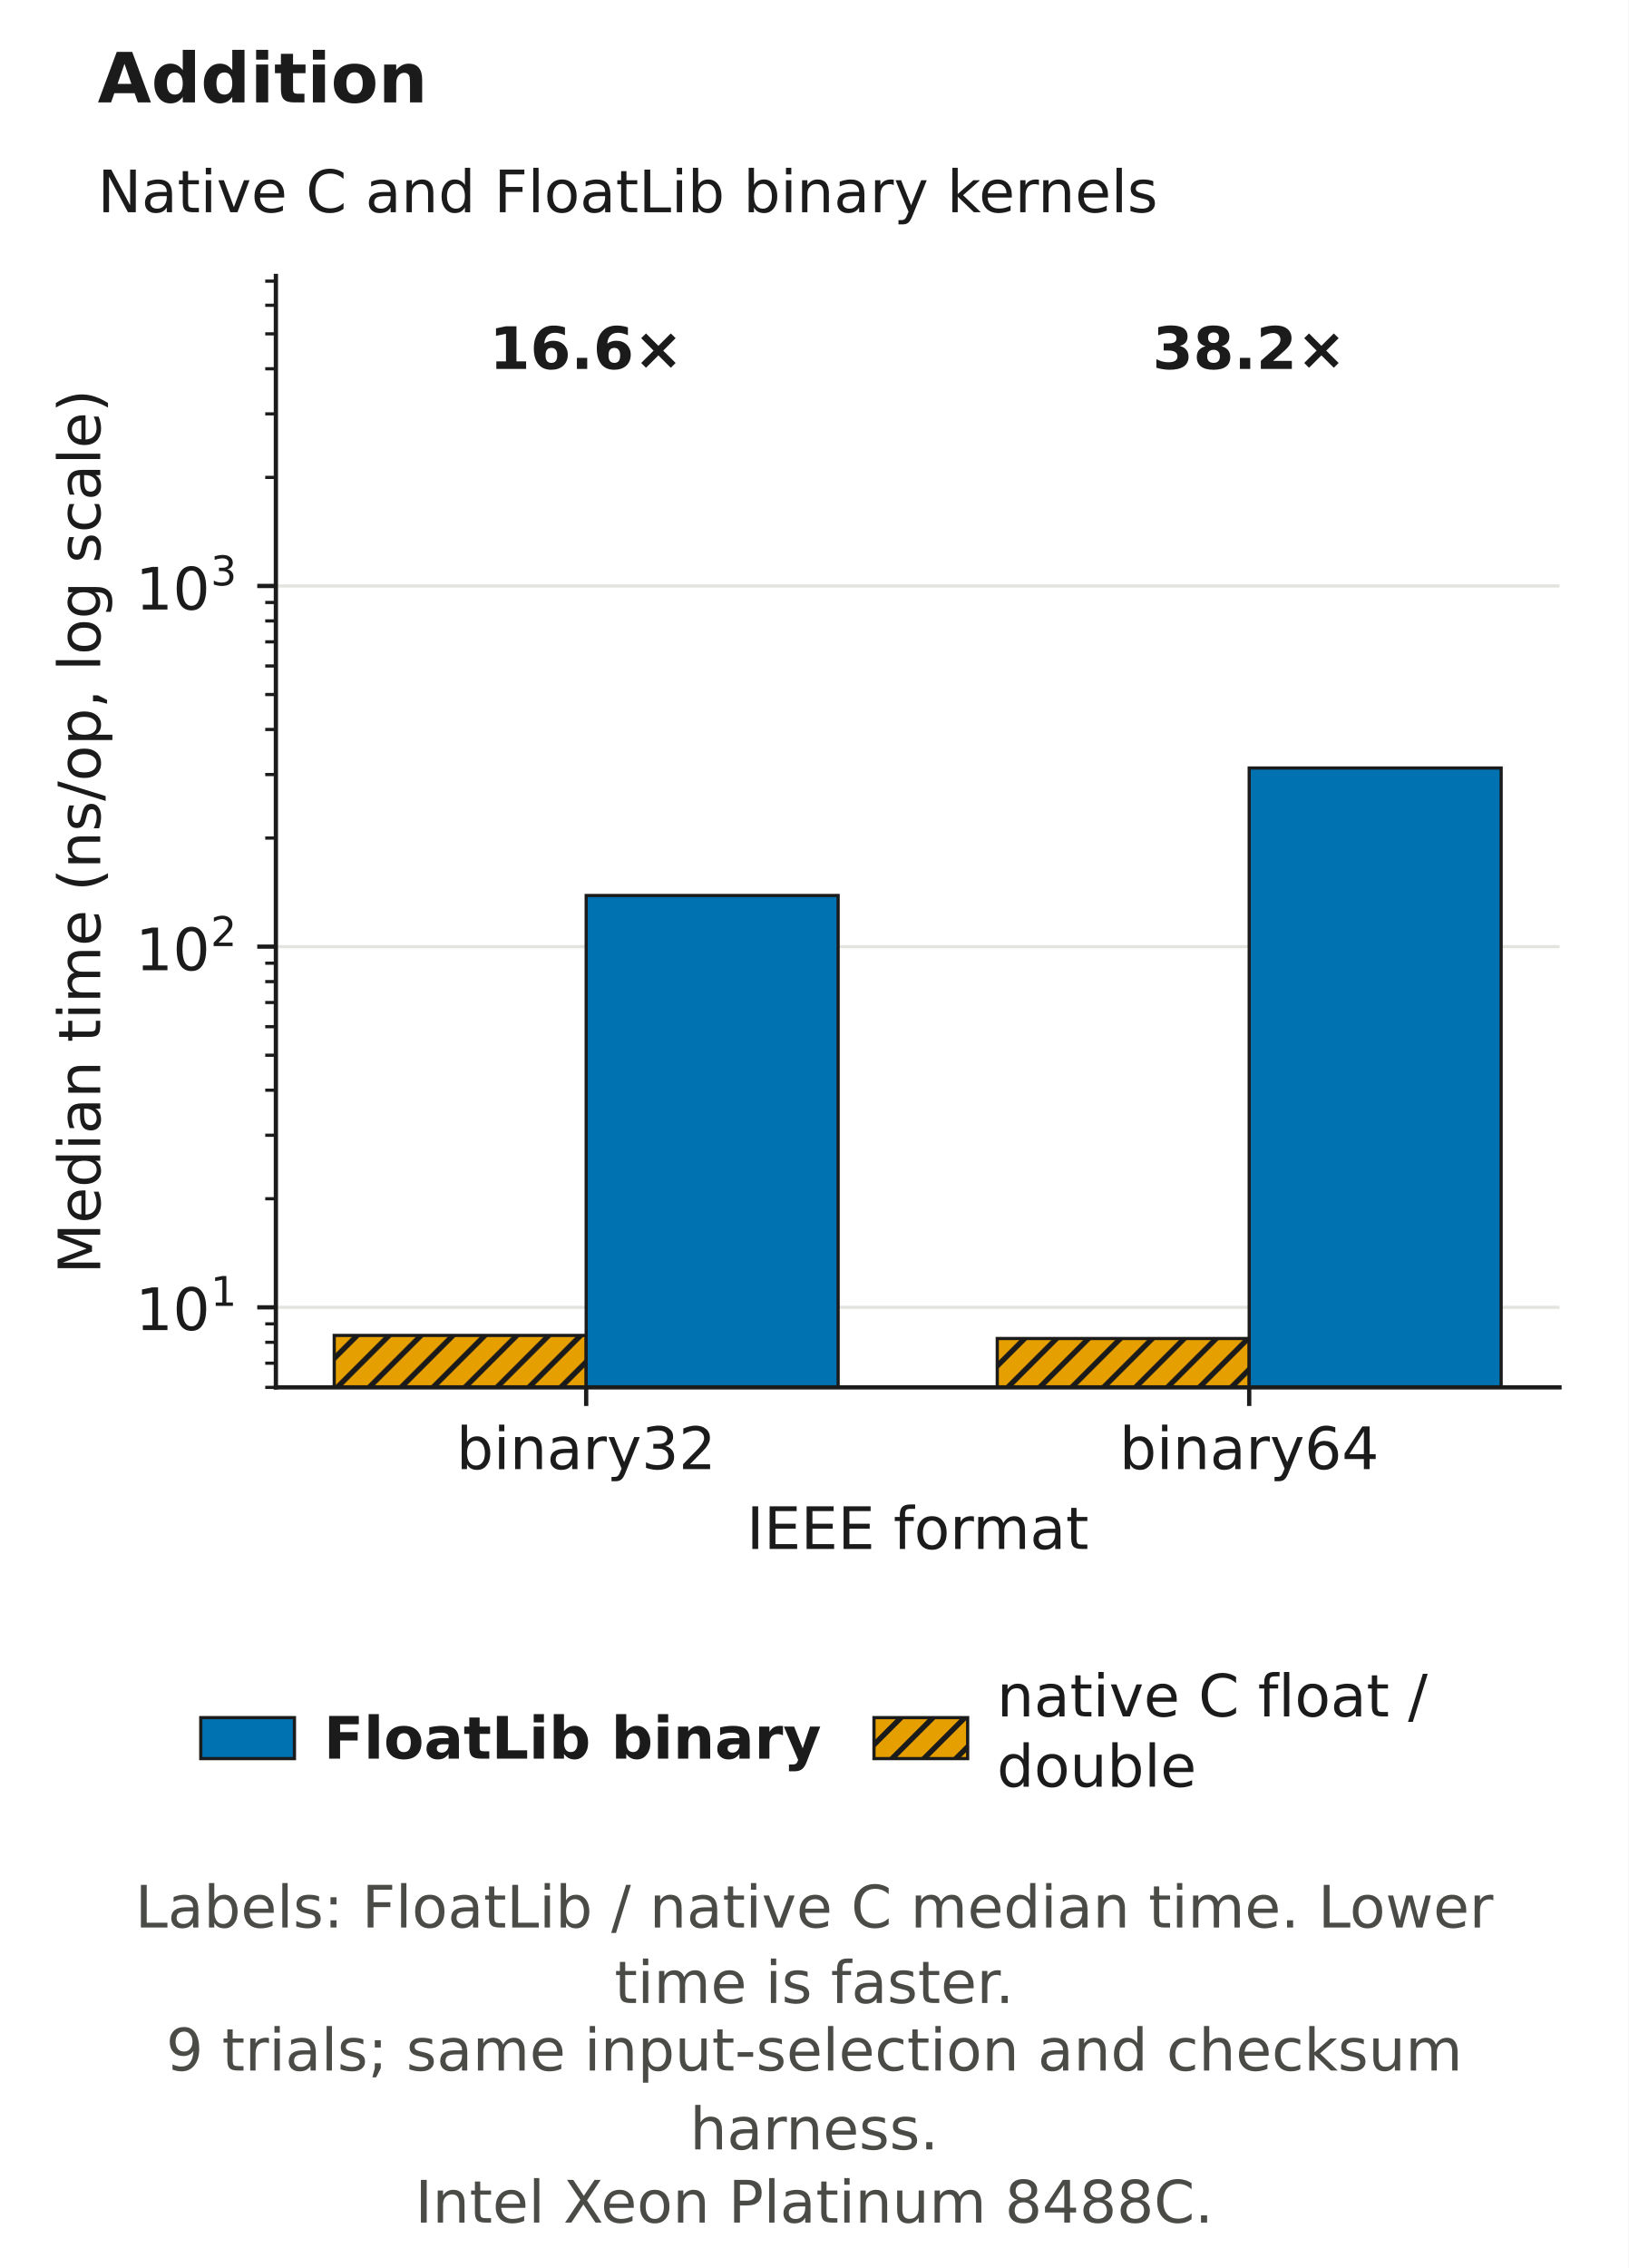
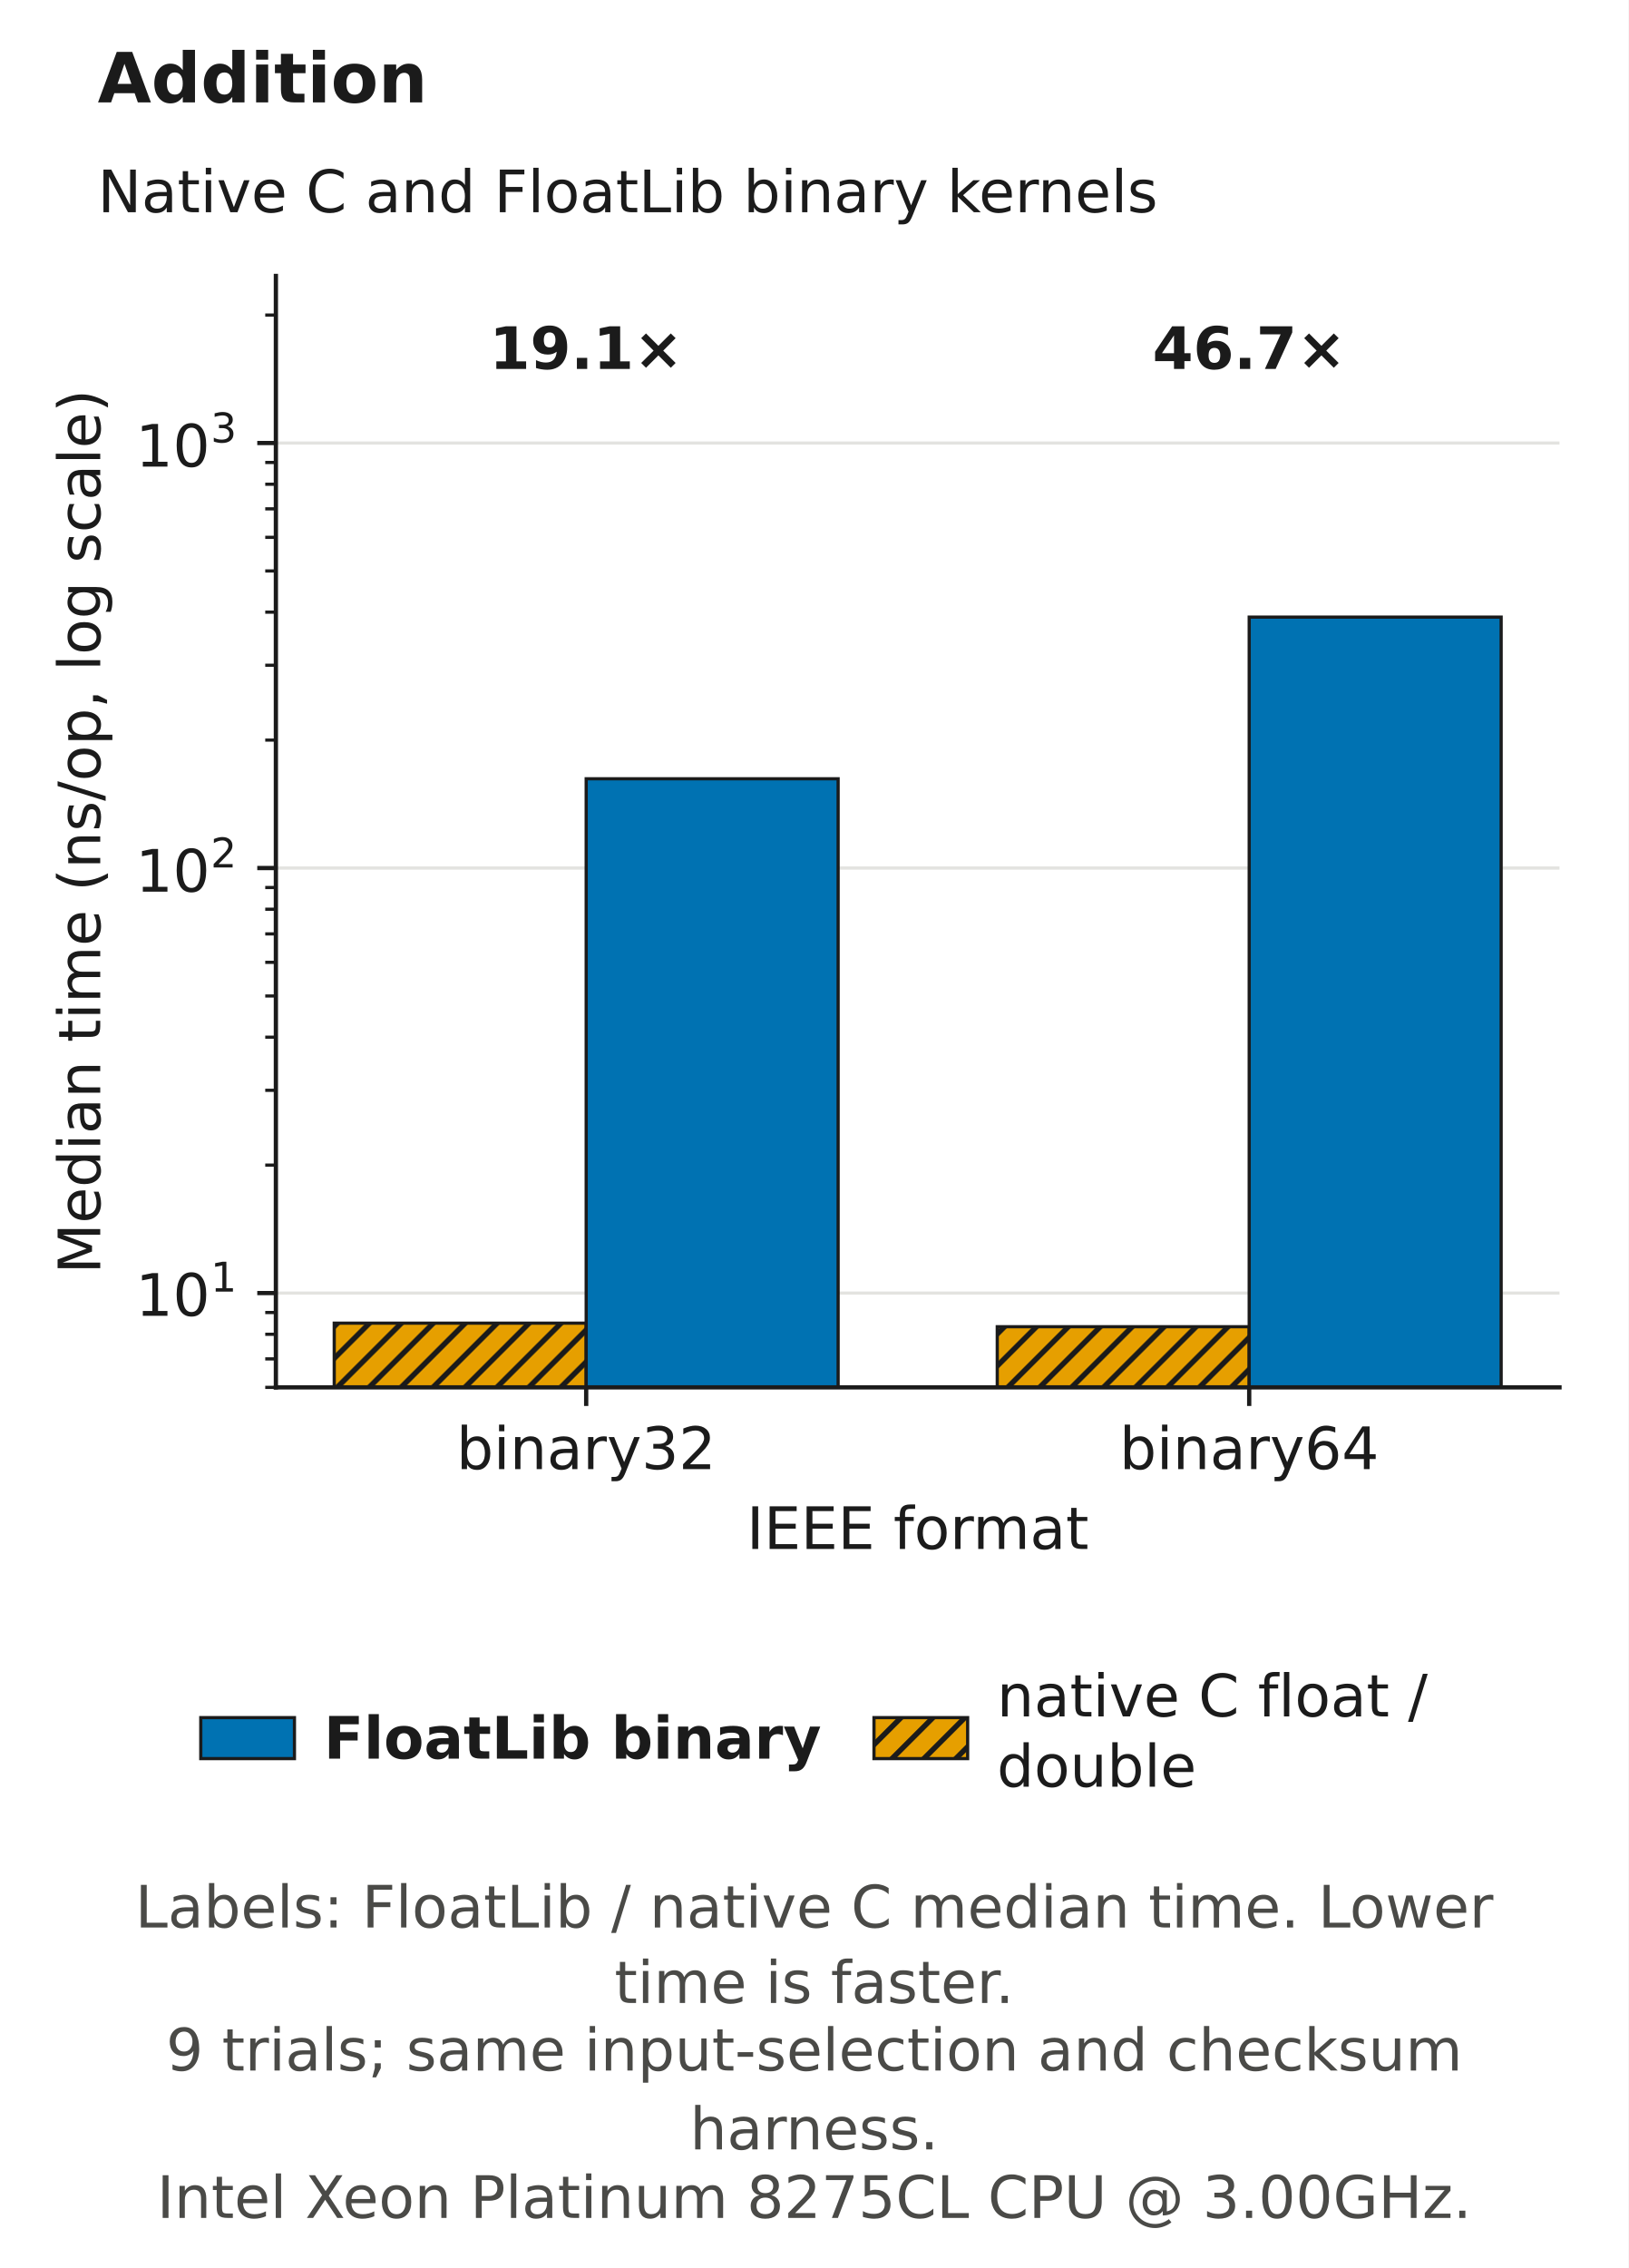
<svg xmlns="http://www.w3.org/2000/svg" xmlns:xlink="http://www.w3.org/1999/xlink" width="306pt" height="426.085pt" viewBox="0 0 306 426.085" version="1.1">
  <defs>
    <style type="text/css">*{stroke-linejoin: round; stroke-linecap: butt}</style>
  </defs>
  <g id="figure_1">
    <g id="patch_1">
      <path d="M 0 426.085 L 306 426.085 L 306 0 L 0 0 z " style="fill: #ffffff" />
    </g>
    <g id="axes_1">
      <g id="patch_2">
        <path d="M 51.84 260.64 L 293.04 260.64 L 293.04 51.84 L 51.84 51.84 z " style="fill: #ffffff" />
      </g>
      <g id="matplotlib.axis_1">
        <g id="xtick_1">
          <g id="line2d_1">
            <defs>
              <path id="maa77bbad33" d="M 0 0 L 0 3.5 " style="stroke: #1b1b1b; stroke-width: 0.8" />
            </defs>
            <g>
              <use xlink:href="#maa77bbad33" x="110.147" y="260.64" style="fill: #1b1b1b; stroke: #1b1b1b; stroke-width: 0.8" />
            </g>
          </g>
          <g id="text_1">
            <text style="font-size: 11px; font-family: 'DejaVu Sans'; text-anchor: middle; fill: #1b1b1b" x="110.147" y="275.998" transform="rotate(-0 110.1466 275.9983)">binary32</text>
          </g>
        </g>
        <g id="xtick_2">
          <g id="line2d_2">
            <g>
              <use xlink:href="#maa77bbad33" x="234.733" y="260.64" style="fill: #1b1b1b; stroke: #1b1b1b; stroke-width: 0.8" />
            </g>
          </g>
          <g id="text_2">
            <text style="font-size: 11px; font-family: 'DejaVu Sans'; text-anchor: middle; fill: #1b1b1b" x="234.733" y="275.998" transform="rotate(-0 234.7334 275.9983)">binary64</text>
          </g>
        </g>
        <g id="text_3">
          <text style="font-size: 11px; font-family: 'DejaVu Sans'; text-anchor: middle; fill: #1b1b1b" x="172.44" y="290.999" transform="rotate(-0 172.44 290.9991)">IEEE format</text>
        </g>
      </g>
      <g id="matplotlib.axis_2">
        <g id="ytick_1">
          <g id="line2d_3">
-             <path d="M 51.84 245.607 L 293.04 245.607 " clip-path="url(#pb9631b22c3)" style="fill: none; stroke: #e3e3e0; stroke-width: 0.6; stroke-linecap: square" />
+             <path d="M 51.84 242.926 L 293.04 242.926 " clip-path="url(#pb9631b22c3)" style="fill: none; stroke: #e3e3e0; stroke-width: 0.6; stroke-linecap: square" />
          </g>
          <g id="line2d_4">
            <defs>
              <path id="m0a93d86904" d="M 0 0 L -3.5 0 " style="stroke: #1b1b1b; stroke-width: 0.8" />
            </defs>
            <g>
-               <use xlink:href="#m0a93d86904" x="51.84" y="245.607" style="fill: #1b1b1b; stroke: #1b1b1b; stroke-width: 0.8" />
+               <use xlink:href="#m0a93d86904" x="51.84" y="242.926" style="fill: #1b1b1b; stroke: #1b1b1b; stroke-width: 0.8" />
            </g>
          </g>
          <g id="text_4">
-             <g style="fill: #1b1b1b" transform="translate(25.48 250.722)">
+             <g style="fill: #1b1b1b" transform="translate(25.48 248.0408)">
              <text>
                <tspan x="0" y="-0.846" style="font-size: 11px; font-family: 'DejaVu Sans'; fill: #1b1b1b">1</tspan>
                <tspan x="6.999" y="-0.846" style="font-size: 11px; font-family: 'DejaVu Sans'; fill: #1b1b1b">0</tspan>
                <tspan x="14.102" y="-5.389" style="font-size: 7.7px; font-family: 'DejaVu Sans'; fill: #1b1b1b">1</tspan>
              </text>
            </g>
          </g>
        </g>
        <g id="ytick_2">
          <g id="line2d_5">
-             <path d="M 51.84 177.845 L 293.04 177.845 " clip-path="url(#pb9631b22c3)" style="fill: none; stroke: #e3e3e0; stroke-width: 0.6; stroke-linecap: square" />
+             <path d="M 51.84 163.078 L 293.04 163.078 " clip-path="url(#pb9631b22c3)" style="fill: none; stroke: #e3e3e0; stroke-width: 0.6; stroke-linecap: square" />
          </g>
          <g id="line2d_6">
            <g>
-               <use xlink:href="#m0a93d86904" x="51.84" y="177.845" style="fill: #1b1b1b; stroke: #1b1b1b; stroke-width: 0.8" />
+               <use xlink:href="#m0a93d86904" x="51.84" y="163.078" style="fill: #1b1b1b; stroke: #1b1b1b; stroke-width: 0.8" />
            </g>
          </g>
          <g id="text_5">
-             <g style="fill: #1b1b1b" transform="translate(25.48 183.0149)">
+             <g style="fill: #1b1b1b" transform="translate(25.48 168.2476)">
              <text>
                <tspan x="0" y="-0.737" style="font-size: 11px; font-family: 'DejaVu Sans'; fill: #1b1b1b">1</tspan>
                <tspan x="6.999" y="-0.737" style="font-size: 11px; font-family: 'DejaVu Sans'; fill: #1b1b1b">0</tspan>
                <tspan x="14.102" y="-5.28" style="font-size: 7.7px; font-family: 'DejaVu Sans'; fill: #1b1b1b">2</tspan>
              </text>
            </g>
          </g>
        </g>
        <g id="ytick_3">
          <g id="line2d_7">
-             <path d="M 51.84 110.083 L 293.04 110.083 " clip-path="url(#pb9631b22c3)" style="fill: none; stroke: #e3e3e0; stroke-width: 0.6; stroke-linecap: square" />
+             <path d="M 51.84 83.229 L 293.04 83.229 " clip-path="url(#pb9631b22c3)" style="fill: none; stroke: #e3e3e0; stroke-width: 0.6; stroke-linecap: square" />
          </g>
          <g id="line2d_8">
            <g>
-               <use xlink:href="#m0a93d86904" x="51.84" y="110.083" style="fill: #1b1b1b; stroke: #1b1b1b; stroke-width: 0.8" />
+               <use xlink:href="#m0a93d86904" x="51.84" y="83.229" style="fill: #1b1b1b; stroke: #1b1b1b; stroke-width: 0.8" />
            </g>
          </g>
          <g id="text_6">
-             <g style="fill: #1b1b1b" transform="translate(25.48 115.2527)">
+             <g style="fill: #1b1b1b" transform="translate(25.48 88.39939)">
              <text>
                <tspan x="0" y="-0.737" style="font-size: 11px; font-family: 'DejaVu Sans'; fill: #1b1b1b">1</tspan>
                <tspan x="6.999" y="-0.737" style="font-size: 11px; font-family: 'DejaVu Sans'; fill: #1b1b1b">0</tspan>
                <tspan x="14.102" y="-5.28" style="font-size: 7.7px; font-family: 'DejaVu Sans'; fill: #1b1b1b">3</tspan>
              </text>
            </g>
          </g>
        </g>
        <g id="ytick_4">
          <g id="line2d_9">
            <defs>
              <path id="m1501d2f388" d="M 0 0 L -2 0 " style="stroke: #1b1b1b; stroke-width: 0.6" />
            </defs>
            <g>
              <use xlink:href="#m1501d2f388" x="51.84" y="260.64" style="fill: #1b1b1b; stroke: #1b1b1b; stroke-width: 0.6" />
            </g>
          </g>
        </g>
        <g id="ytick_5">
          <g id="line2d_10">
            <g>
-               <use xlink:href="#m1501d2f388" x="51.84" y="256.104" style="fill: #1b1b1b; stroke: #1b1b1b; stroke-width: 0.6" />
+               <use xlink:href="#m1501d2f388" x="51.84" y="255.294" style="fill: #1b1b1b; stroke: #1b1b1b; stroke-width: 0.6" />
            </g>
          </g>
        </g>
        <g id="ytick_6">
          <g id="line2d_11">
            <g>
-               <use xlink:href="#m1501d2f388" x="51.84" y="252.174" style="fill: #1b1b1b; stroke: #1b1b1b; stroke-width: 0.6" />
+               <use xlink:href="#m1501d2f388" x="51.84" y="250.664" style="fill: #1b1b1b; stroke: #1b1b1b; stroke-width: 0.6" />
            </g>
          </g>
        </g>
        <g id="ytick_7">
          <g id="line2d_12">
            <g>
-               <use xlink:href="#m1501d2f388" x="51.84" y="248.708" style="fill: #1b1b1b; stroke: #1b1b1b; stroke-width: 0.6" />
+               <use xlink:href="#m1501d2f388" x="51.84" y="246.579" style="fill: #1b1b1b; stroke: #1b1b1b; stroke-width: 0.6" />
            </g>
          </g>
        </g>
        <g id="ytick_8">
          <g id="line2d_13">
            <g>
-               <use xlink:href="#m1501d2f388" x="51.84" y="225.209" style="fill: #1b1b1b; stroke: #1b1b1b; stroke-width: 0.6" />
+               <use xlink:href="#m1501d2f388" x="51.84" y="218.889" style="fill: #1b1b1b; stroke: #1b1b1b; stroke-width: 0.6" />
            </g>
          </g>
        </g>
        <g id="ytick_9">
          <g id="line2d_14">
            <g>
-               <use xlink:href="#m1501d2f388" x="51.84" y="213.276" style="fill: #1b1b1b; stroke: #1b1b1b; stroke-width: 0.6" />
+               <use xlink:href="#m1501d2f388" x="51.84" y="204.829" style="fill: #1b1b1b; stroke: #1b1b1b; stroke-width: 0.6" />
            </g>
          </g>
        </g>
        <g id="ytick_10">
          <g id="line2d_15">
            <g>
-               <use xlink:href="#m1501d2f388" x="51.84" y="204.81" style="fill: #1b1b1b; stroke: #1b1b1b; stroke-width: 0.6" />
+               <use xlink:href="#m1501d2f388" x="51.84" y="194.852" style="fill: #1b1b1b; stroke: #1b1b1b; stroke-width: 0.6" />
            </g>
          </g>
        </g>
        <g id="ytick_11">
          <g id="line2d_16">
            <g>
-               <use xlink:href="#m1501d2f388" x="51.84" y="198.243" style="fill: #1b1b1b; stroke: #1b1b1b; stroke-width: 0.6" />
+               <use xlink:href="#m1501d2f388" x="51.84" y="187.114" style="fill: #1b1b1b; stroke: #1b1b1b; stroke-width: 0.6" />
            </g>
          </g>
        </g>
        <g id="ytick_12">
          <g id="line2d_17">
            <g>
-               <use xlink:href="#m1501d2f388" x="51.84" y="192.878" style="fill: #1b1b1b; stroke: #1b1b1b; stroke-width: 0.6" />
+               <use xlink:href="#m1501d2f388" x="51.84" y="180.792" style="fill: #1b1b1b; stroke: #1b1b1b; stroke-width: 0.6" />
            </g>
          </g>
        </g>
        <g id="ytick_13">
          <g id="line2d_18">
            <g>
-               <use xlink:href="#m1501d2f388" x="51.84" y="188.341" style="fill: #1b1b1b; stroke: #1b1b1b; stroke-width: 0.6" />
+               <use xlink:href="#m1501d2f388" x="51.84" y="175.446" style="fill: #1b1b1b; stroke: #1b1b1b; stroke-width: 0.6" />
            </g>
          </g>
        </g>
        <g id="ytick_14">
          <g id="line2d_19">
            <g>
-               <use xlink:href="#m1501d2f388" x="51.84" y="184.412" style="fill: #1b1b1b; stroke: #1b1b1b; stroke-width: 0.6" />
+               <use xlink:href="#m1501d2f388" x="51.84" y="170.816" style="fill: #1b1b1b; stroke: #1b1b1b; stroke-width: 0.6" />
            </g>
          </g>
        </g>
        <g id="ytick_15">
          <g id="line2d_20">
            <g>
-               <use xlink:href="#m1501d2f388" x="51.84" y="180.946" style="fill: #1b1b1b; stroke: #1b1b1b; stroke-width: 0.6" />
+               <use xlink:href="#m1501d2f388" x="51.84" y="166.731" style="fill: #1b1b1b; stroke: #1b1b1b; stroke-width: 0.6" />
            </g>
          </g>
        </g>
        <g id="ytick_16">
          <g id="line2d_21">
            <g>
-               <use xlink:href="#m1501d2f388" x="51.84" y="157.446" style="fill: #1b1b1b; stroke: #1b1b1b; stroke-width: 0.6" />
+               <use xlink:href="#m1501d2f388" x="51.84" y="139.041" style="fill: #1b1b1b; stroke: #1b1b1b; stroke-width: 0.6" />
            </g>
          </g>
        </g>
        <g id="ytick_17">
          <g id="line2d_22">
            <g>
-               <use xlink:href="#m1501d2f388" x="51.84" y="145.514" style="fill: #1b1b1b; stroke: #1b1b1b; stroke-width: 0.6" />
+               <use xlink:href="#m1501d2f388" x="51.84" y="124.98" style="fill: #1b1b1b; stroke: #1b1b1b; stroke-width: 0.6" />
            </g>
          </g>
        </g>
        <g id="ytick_18">
          <g id="line2d_23">
            <g>
-               <use xlink:href="#m1501d2f388" x="51.84" y="137.048" style="fill: #1b1b1b; stroke: #1b1b1b; stroke-width: 0.6" />
+               <use xlink:href="#m1501d2f388" x="51.84" y="115.004" style="fill: #1b1b1b; stroke: #1b1b1b; stroke-width: 0.6" />
            </g>
          </g>
        </g>
        <g id="ytick_19">
          <g id="line2d_24">
            <g>
-               <use xlink:href="#m1501d2f388" x="51.84" y="130.481" style="fill: #1b1b1b; stroke: #1b1b1b; stroke-width: 0.6" />
+               <use xlink:href="#m1501d2f388" x="51.84" y="107.266" style="fill: #1b1b1b; stroke: #1b1b1b; stroke-width: 0.6" />
            </g>
          </g>
        </g>
        <g id="ytick_20">
          <g id="line2d_25">
            <g>
-               <use xlink:href="#m1501d2f388" x="51.84" y="125.116" style="fill: #1b1b1b; stroke: #1b1b1b; stroke-width: 0.6" />
+               <use xlink:href="#m1501d2f388" x="51.84" y="100.944" style="fill: #1b1b1b; stroke: #1b1b1b; stroke-width: 0.6" />
            </g>
          </g>
        </g>
        <g id="ytick_21">
          <g id="line2d_26">
            <g>
-               <use xlink:href="#m1501d2f388" x="51.84" y="120.579" style="fill: #1b1b1b; stroke: #1b1b1b; stroke-width: 0.6" />
+               <use xlink:href="#m1501d2f388" x="51.84" y="95.598" style="fill: #1b1b1b; stroke: #1b1b1b; stroke-width: 0.6" />
            </g>
          </g>
        </g>
        <g id="ytick_22">
          <g id="line2d_27">
            <g>
-               <use xlink:href="#m1501d2f388" x="51.84" y="116.65" style="fill: #1b1b1b; stroke: #1b1b1b; stroke-width: 0.6" />
+               <use xlink:href="#m1501d2f388" x="51.84" y="90.967" style="fill: #1b1b1b; stroke: #1b1b1b; stroke-width: 0.6" />
            </g>
          </g>
        </g>
        <g id="ytick_23">
          <g id="line2d_28">
            <g>
-               <use xlink:href="#m1501d2f388" x="51.84" y="113.183" style="fill: #1b1b1b; stroke: #1b1b1b; stroke-width: 0.6" />
+               <use xlink:href="#m1501d2f388" x="51.84" y="86.883" style="fill: #1b1b1b; stroke: #1b1b1b; stroke-width: 0.6" />
            </g>
          </g>
        </g>
        <g id="ytick_24">
          <g id="line2d_29">
            <g>
-               <use xlink:href="#m1501d2f388" x="51.84" y="89.684" style="fill: #1b1b1b; stroke: #1b1b1b; stroke-width: 0.6" />
-             </g>
-           </g>
-         </g>
-         <g id="ytick_25">
-           <g id="line2d_30">
-             <g>
-               <use xlink:href="#m1501d2f388" x="51.84" y="77.752" style="fill: #1b1b1b; stroke: #1b1b1b; stroke-width: 0.6" />
-             </g>
-           </g>
-         </g>
-         <g id="ytick_26">
-           <g id="line2d_31">
-             <g>
-               <use xlink:href="#m1501d2f388" x="51.84" y="69.286" style="fill: #1b1b1b; stroke: #1b1b1b; stroke-width: 0.6" />
-             </g>
-           </g>
-         </g>
-         <g id="ytick_27">
-           <g id="line2d_32">
-             <g>
-               <use xlink:href="#m1501d2f388" x="51.84" y="62.719" style="fill: #1b1b1b; stroke: #1b1b1b; stroke-width: 0.6" />
-             </g>
-           </g>
-         </g>
-         <g id="ytick_28">
-           <g id="line2d_33">
-             <g>
-               <use xlink:href="#m1501d2f388" x="51.84" y="57.353" style="fill: #1b1b1b; stroke: #1b1b1b; stroke-width: 0.6" />
-             </g>
-           </g>
-         </g>
-         <g id="ytick_29">
-           <g id="line2d_34">
-             <g>
-               <use xlink:href="#m1501d2f388" x="51.84" y="52.817" style="fill: #1b1b1b; stroke: #1b1b1b; stroke-width: 0.6" />
+               <use xlink:href="#m1501d2f388" x="51.84" y="59.193" style="fill: #1b1b1b; stroke: #1b1b1b; stroke-width: 0.6" />
            </g>
          </g>
        </g>
        <g id="text_7">
          <text style="font-size: 11px; font-family: 'DejaVu Sans'; text-anchor: middle; fill: #1b1b1b" x="18.837" y="156.24" transform="rotate(-90 18.83742 156.24)">Median time (ns/op, log scale)</text>
        </g>
      </g>
      <g id="patch_3">
-         <path d="M 62.804 68075.541 L 110.147 68075.541 L 110.147 250.889 L 62.804 250.889 z " clip-path="url(#pb9631b22c3)" style="fill: url(#ha367e32c6c); stroke: #1b1b1b; stroke-width: 0.6; stroke-linejoin: miter" />
+         <path d="M 62.804 80170.966 L 110.147 80170.966 L 110.147 248.576 L 62.804 248.576 z " clip-path="url(#pb9631b22c3)" style="fill: url(#ha367e32c6c); stroke: #1b1b1b; stroke-width: 0.6; stroke-linejoin: miter" />
      </g>
      <g id="patch_4">
-         <path d="M 187.39 68075.541 L 234.733 68075.541 L 234.733 251.465 L 187.39 251.465 z " clip-path="url(#pb9631b22c3)" style="fill: url(#ha367e32c6c); stroke: #1b1b1b; stroke-width: 0.6; stroke-linejoin: miter" />
+         <path d="M 187.39 80170.966 L 234.733 80170.966 L 234.733 249.245 L 187.39 249.245 z " clip-path="url(#pb9631b22c3)" style="fill: url(#ha367e32c6c); stroke: #1b1b1b; stroke-width: 0.6; stroke-linejoin: miter" />
      </g>
      <g id="patch_5">
-         <path d="M 110.147 68075.541 L 157.49 68075.541 L 157.49 168.232 L 110.147 168.232 z " clip-path="url(#pb9631b22c3)" style="fill: #0072b2; stroke: #1b1b1b; stroke-width: 0.6; stroke-linejoin: miter" />
+         <path d="M 110.147 80170.966 L 157.49 80170.966 L 157.49 146.309 L 110.147 146.309 z " clip-path="url(#pb9631b22c3)" style="fill: #0072b2; stroke: #1b1b1b; stroke-width: 0.6; stroke-linejoin: miter" />
      </g>
      <g id="patch_6">
-         <path d="M 234.733 68075.541 L 282.076 68075.541 L 282.076 144.287 L 234.733 144.287 z " clip-path="url(#pb9631b22c3)" style="fill: #0072b2; stroke: #1b1b1b; stroke-width: 0.6; stroke-linejoin: miter" />
+         <path d="M 234.733 80170.966 L 282.076 80170.966 L 282.076 115.931 L 234.733 115.931 z " clip-path="url(#pb9631b22c3)" style="fill: #0072b2; stroke: #1b1b1b; stroke-width: 0.6; stroke-linejoin: miter" />
      </g>
      <g id="patch_7">
        <path d="M 51.84 260.64 L 51.84 51.84 " style="fill: none; stroke: #1b1b1b; stroke-width: 0.8; stroke-linejoin: miter; stroke-linecap: square" />
      </g>
      <g id="patch_8">
        <path d="M 51.84 260.64 L 293.04 260.64 " style="fill: none; stroke: #1b1b1b; stroke-width: 0.8; stroke-linejoin: miter; stroke-linecap: square" />
      </g>
      <g id="text_8">
-         <text style="font-weight: 700; font-size: 11px; font-family: 'DejaVu Sans'; text-anchor: middle; fill: #1b1b1b" x="110.147" y="69.313" transform="rotate(-0 110.1466 69.31342)">16.6×</text>
+         <text style="font-weight: 700; font-size: 11px; font-family: 'DejaVu Sans'; text-anchor: middle; fill: #1b1b1b" x="110.147" y="69.313" transform="rotate(-0 110.1466 69.31342)">19.1×</text>
      </g>
      <g id="text_9">
-         <text style="font-weight: 700; font-size: 11px; font-family: 'DejaVu Sans'; text-anchor: middle; fill: #1b1b1b" x="234.733" y="69.313" transform="rotate(-0 234.7334 69.31342)">38.2×</text>
+         <text style="font-weight: 700; font-size: 11px; font-family: 'DejaVu Sans'; text-anchor: middle; fill: #1b1b1b" x="234.733" y="69.313" transform="rotate(-0 234.7334 69.31342)">46.7×</text>
      </g>
    </g>
    <g id="text_10">
      <text style="font-weight: 700; font-size: 13px; font-family: 'DejaVu Sans'; text-anchor: start; fill: #1b1b1b" x="18.36" y="19.238" transform="rotate(-0 18.36 19.23797)">Addition</text>
    </g>
    <g id="text_11">
      <text style="font-size: 11px; font-family: 'DejaVu Sans'; text-anchor: start; fill: #1b1b1b" x="18.36" y="39.875" transform="rotate(-0 18.36 39.87531)">Native C and FloatLib binary kernels</text>
    </g>
    <g id="text_12">
      <text style="font-size: 11px; font-family: 'DejaVu Sans'; fill: #4a4a47" transform="translate(25.39914 362.1183)">Labels: FloatLib / native C median time. Lower</text>
      <text style="font-size: 11px; font-family: 'DejaVu Sans'; fill: #4a4a47" transform="translate(115.4685 376.3005)">time is faster.</text>
      <text style="font-size: 11px; font-family: 'DejaVu Sans'; fill: #4a4a47" transform="translate(31.21109 388.9849)">9 trials; same input-selection and checksum</text>
      <text style="font-size: 11px; font-family: 'DejaVu Sans'; fill: #4a4a47" transform="translate(129.631 403.8005)">harness.</text>
-       <text style="font-size: 11px; font-family: 'DejaVu Sans'; fill: #4a4a47" transform="translate(78.01008 417.5505)">Intel Xeon Platinum 8488C.</text>
+       <text style="font-size: 11px; font-family: 'DejaVu Sans'; fill: #4a4a47" transform="translate(29.48891 416.6723)">Intel Xeon Platinum 8275CL CPU @ 3.00GHz.</text>
    </g>
    <g id="legend_1">
      <g id="patch_9">
        <path d="M 37.727 330.387 L 55.327 330.387 L 55.327 322.687 L 37.727 322.687 z " style="fill: #0072b2; stroke: #1b1b1b; stroke-width: 0.6; stroke-linejoin: miter" />
      </g>
      <g id="text_13">
        <text style="font-weight: 700; font-size: 11px; font-family: 'DejaVu Sans'; text-anchor: start; fill: #1b1b1b" x="60.827" y="330.387" transform="rotate(-0 60.82688 330.3873)">FloatLib binary</text>
      </g>
      <g id="patch_10">
        <path d="M 164.227 330.387 L 181.827 330.387 L 181.827 322.687 L 164.227 322.687 z " style="fill: url(#ha367e32c6c); stroke: #1b1b1b; stroke-width: 0.6; stroke-linejoin: miter" />
      </g>
      <g id="text_14">
        <text style="font-size: 11px; font-family: 'DejaVu Sans'; fill: #1b1b1b" transform="translate(187.3269 322.4645)">native C float /</text>
        <text style="font-size: 11px; font-family: 'DejaVu Sans'; fill: #1b1b1b" transform="translate(187.3269 335.6675)">double</text>
      </g>
    </g>
  </g>
  <defs>
    <clipPath id="pb9631b22c3">
      <rect x="51.84" y="51.84" width="241.2" height="208.8" />
    </clipPath>
  </defs>
  <defs>
    <pattern id="ha367e32c6c" patternUnits="userSpaceOnUse" x="0" y="0" width="72" height="72">
      <rect x="0" y="0" width="73" height="73" fill="#e69f00" />
      <path d="M -36 36 L 36 -36 M -33 39 L 39 -33 M -30 42 L 42 -30 M -27 45 L 45 -27 M -24 48 L 48 -24 M -21 51 L 51 -21 M -18 54 L 54 -18 M -15 57 L 57 -15 M -12 60 L 60 -12 M -9 63 L 63 -9 M -6 66 L 66 -6 M -3 69 L 69 -3 M 0 72 L 72 0 M 3 75 L 75 3 M 6 78 L 78 6 M 9 81 L 81 9 M 12 84 L 84 12 M 15 87 L 87 15 M 18 90 L 90 18 M 21 93 L 93 21 M 24 96 L 96 24 M 27 99 L 99 27 M 30 102 L 102 30 M 33 105 L 105 33 M 36 108 L 108 36 " style="fill: #1b1b1b; stroke: #1b1b1b; stroke-width: 1.0; stroke-linecap: butt; stroke-linejoin: miter" />
    </pattern>
  </defs>
</svg>
